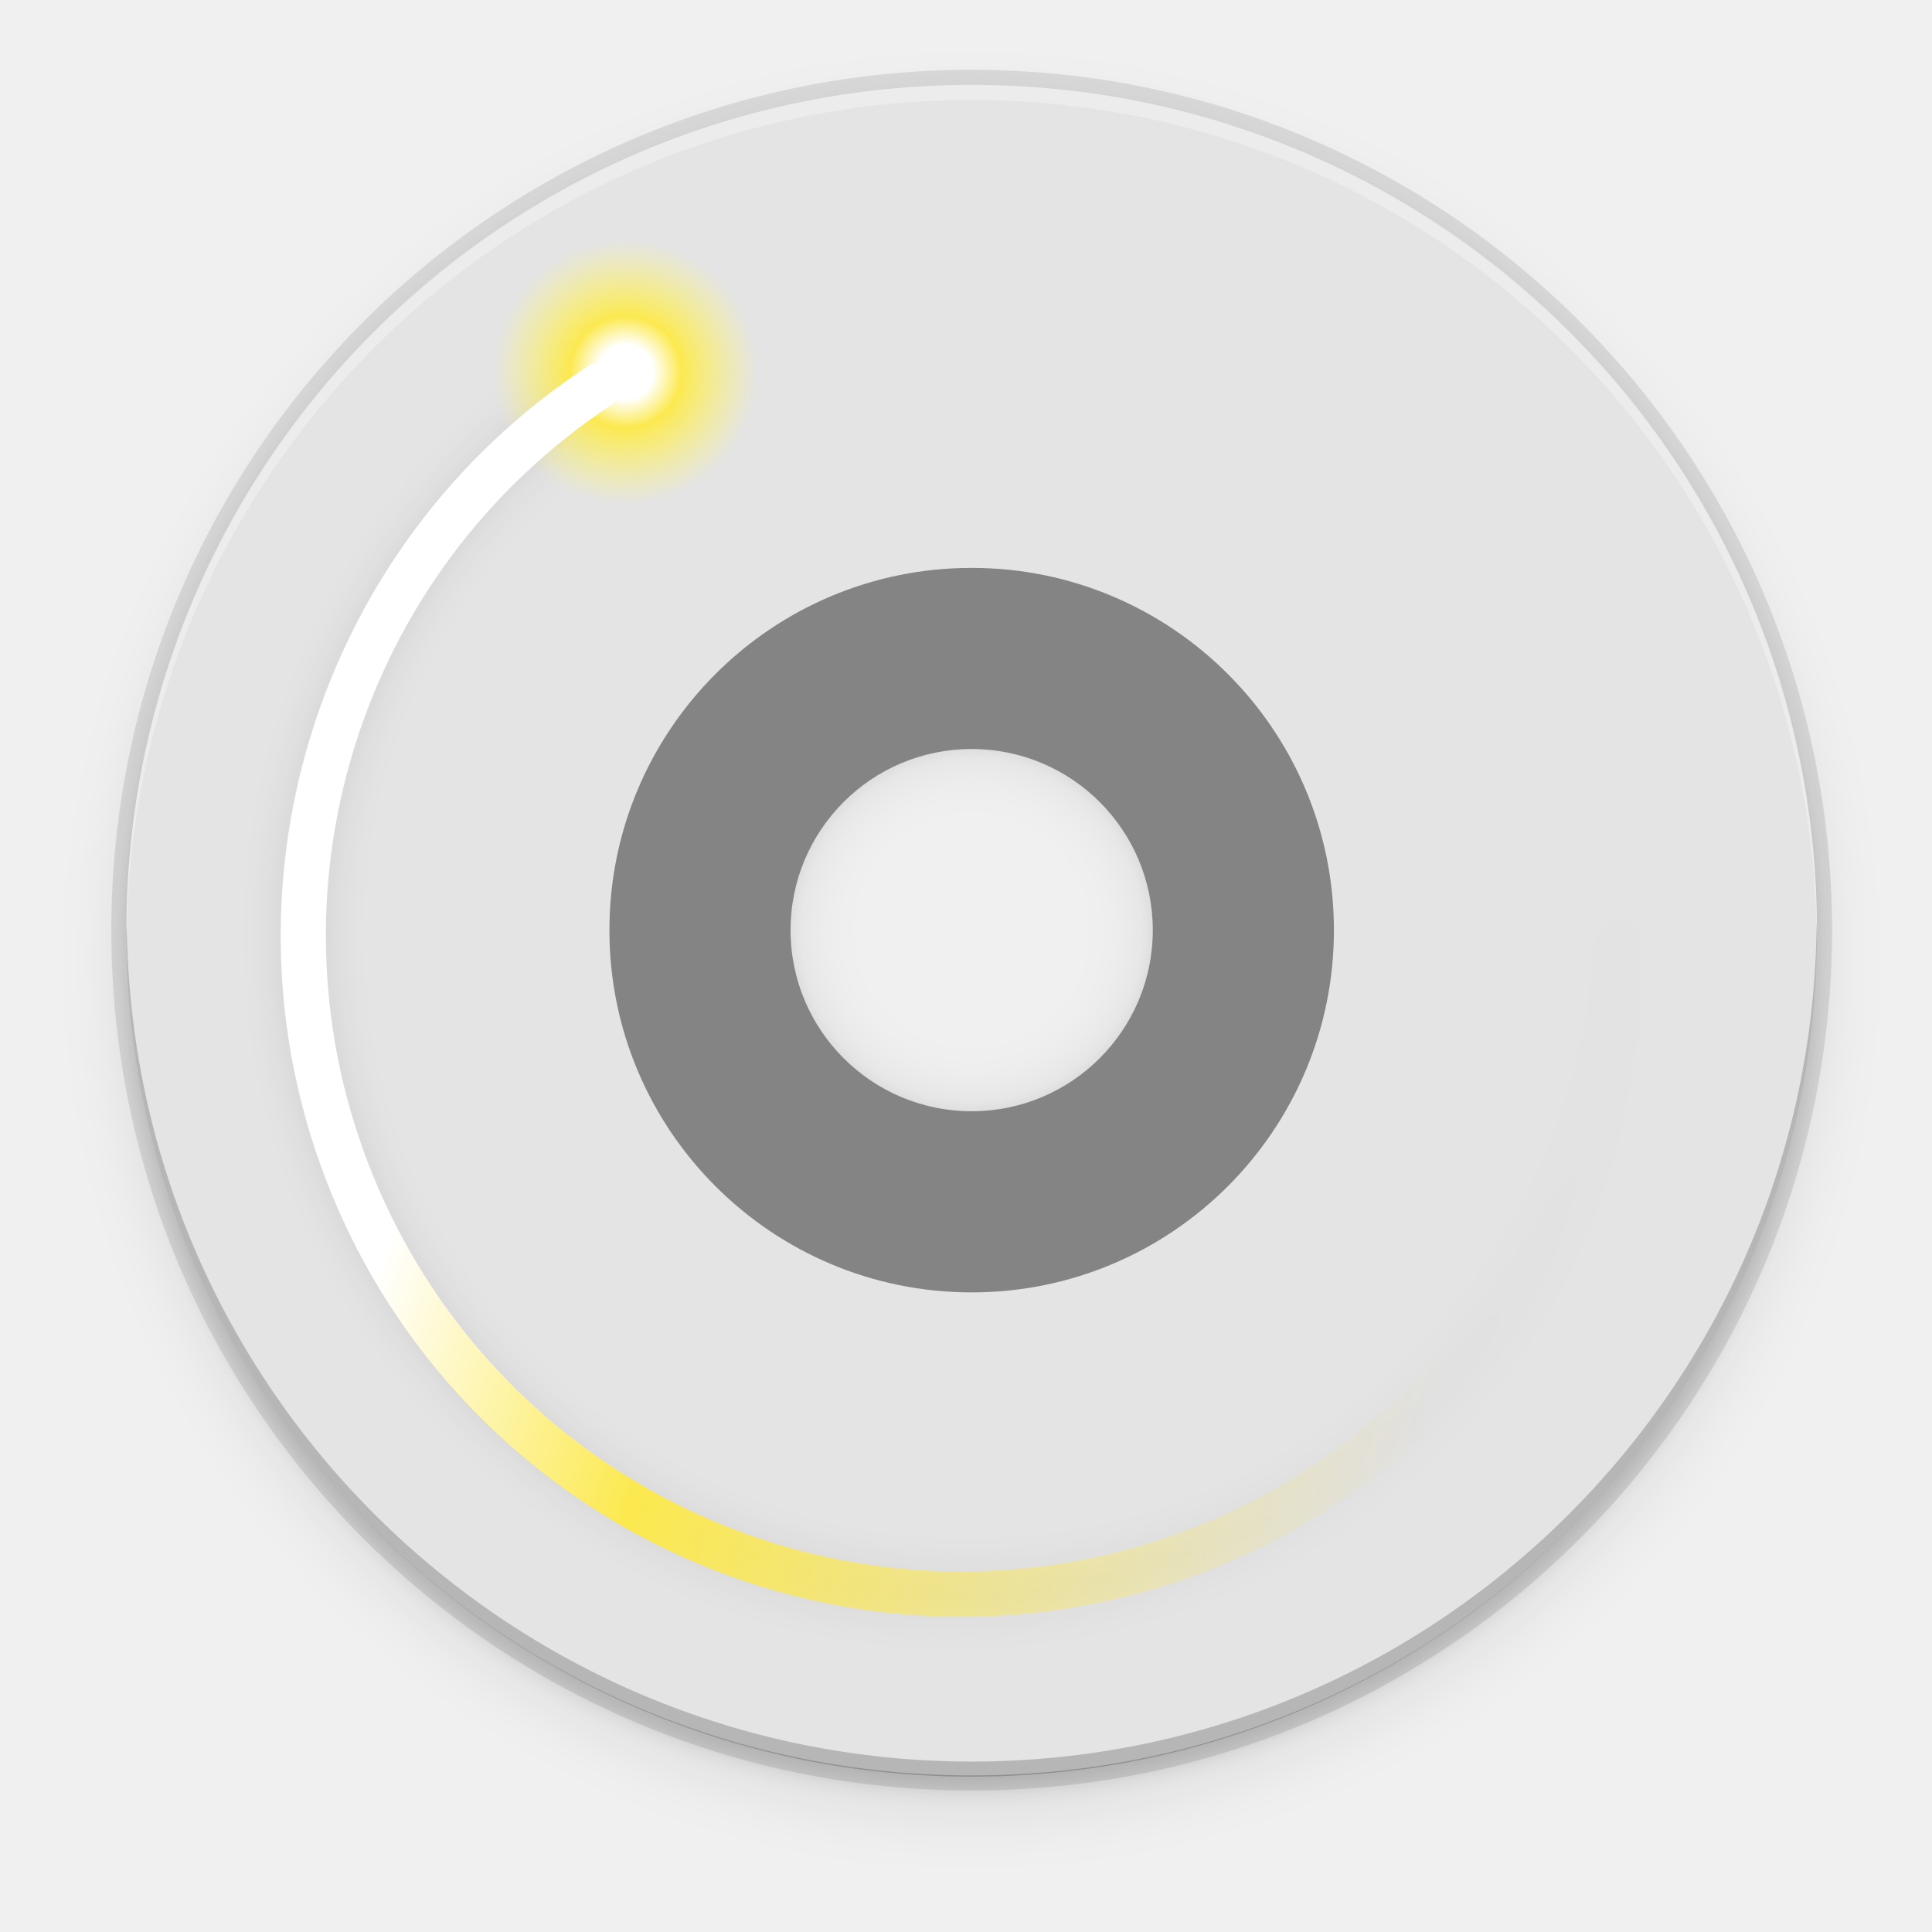
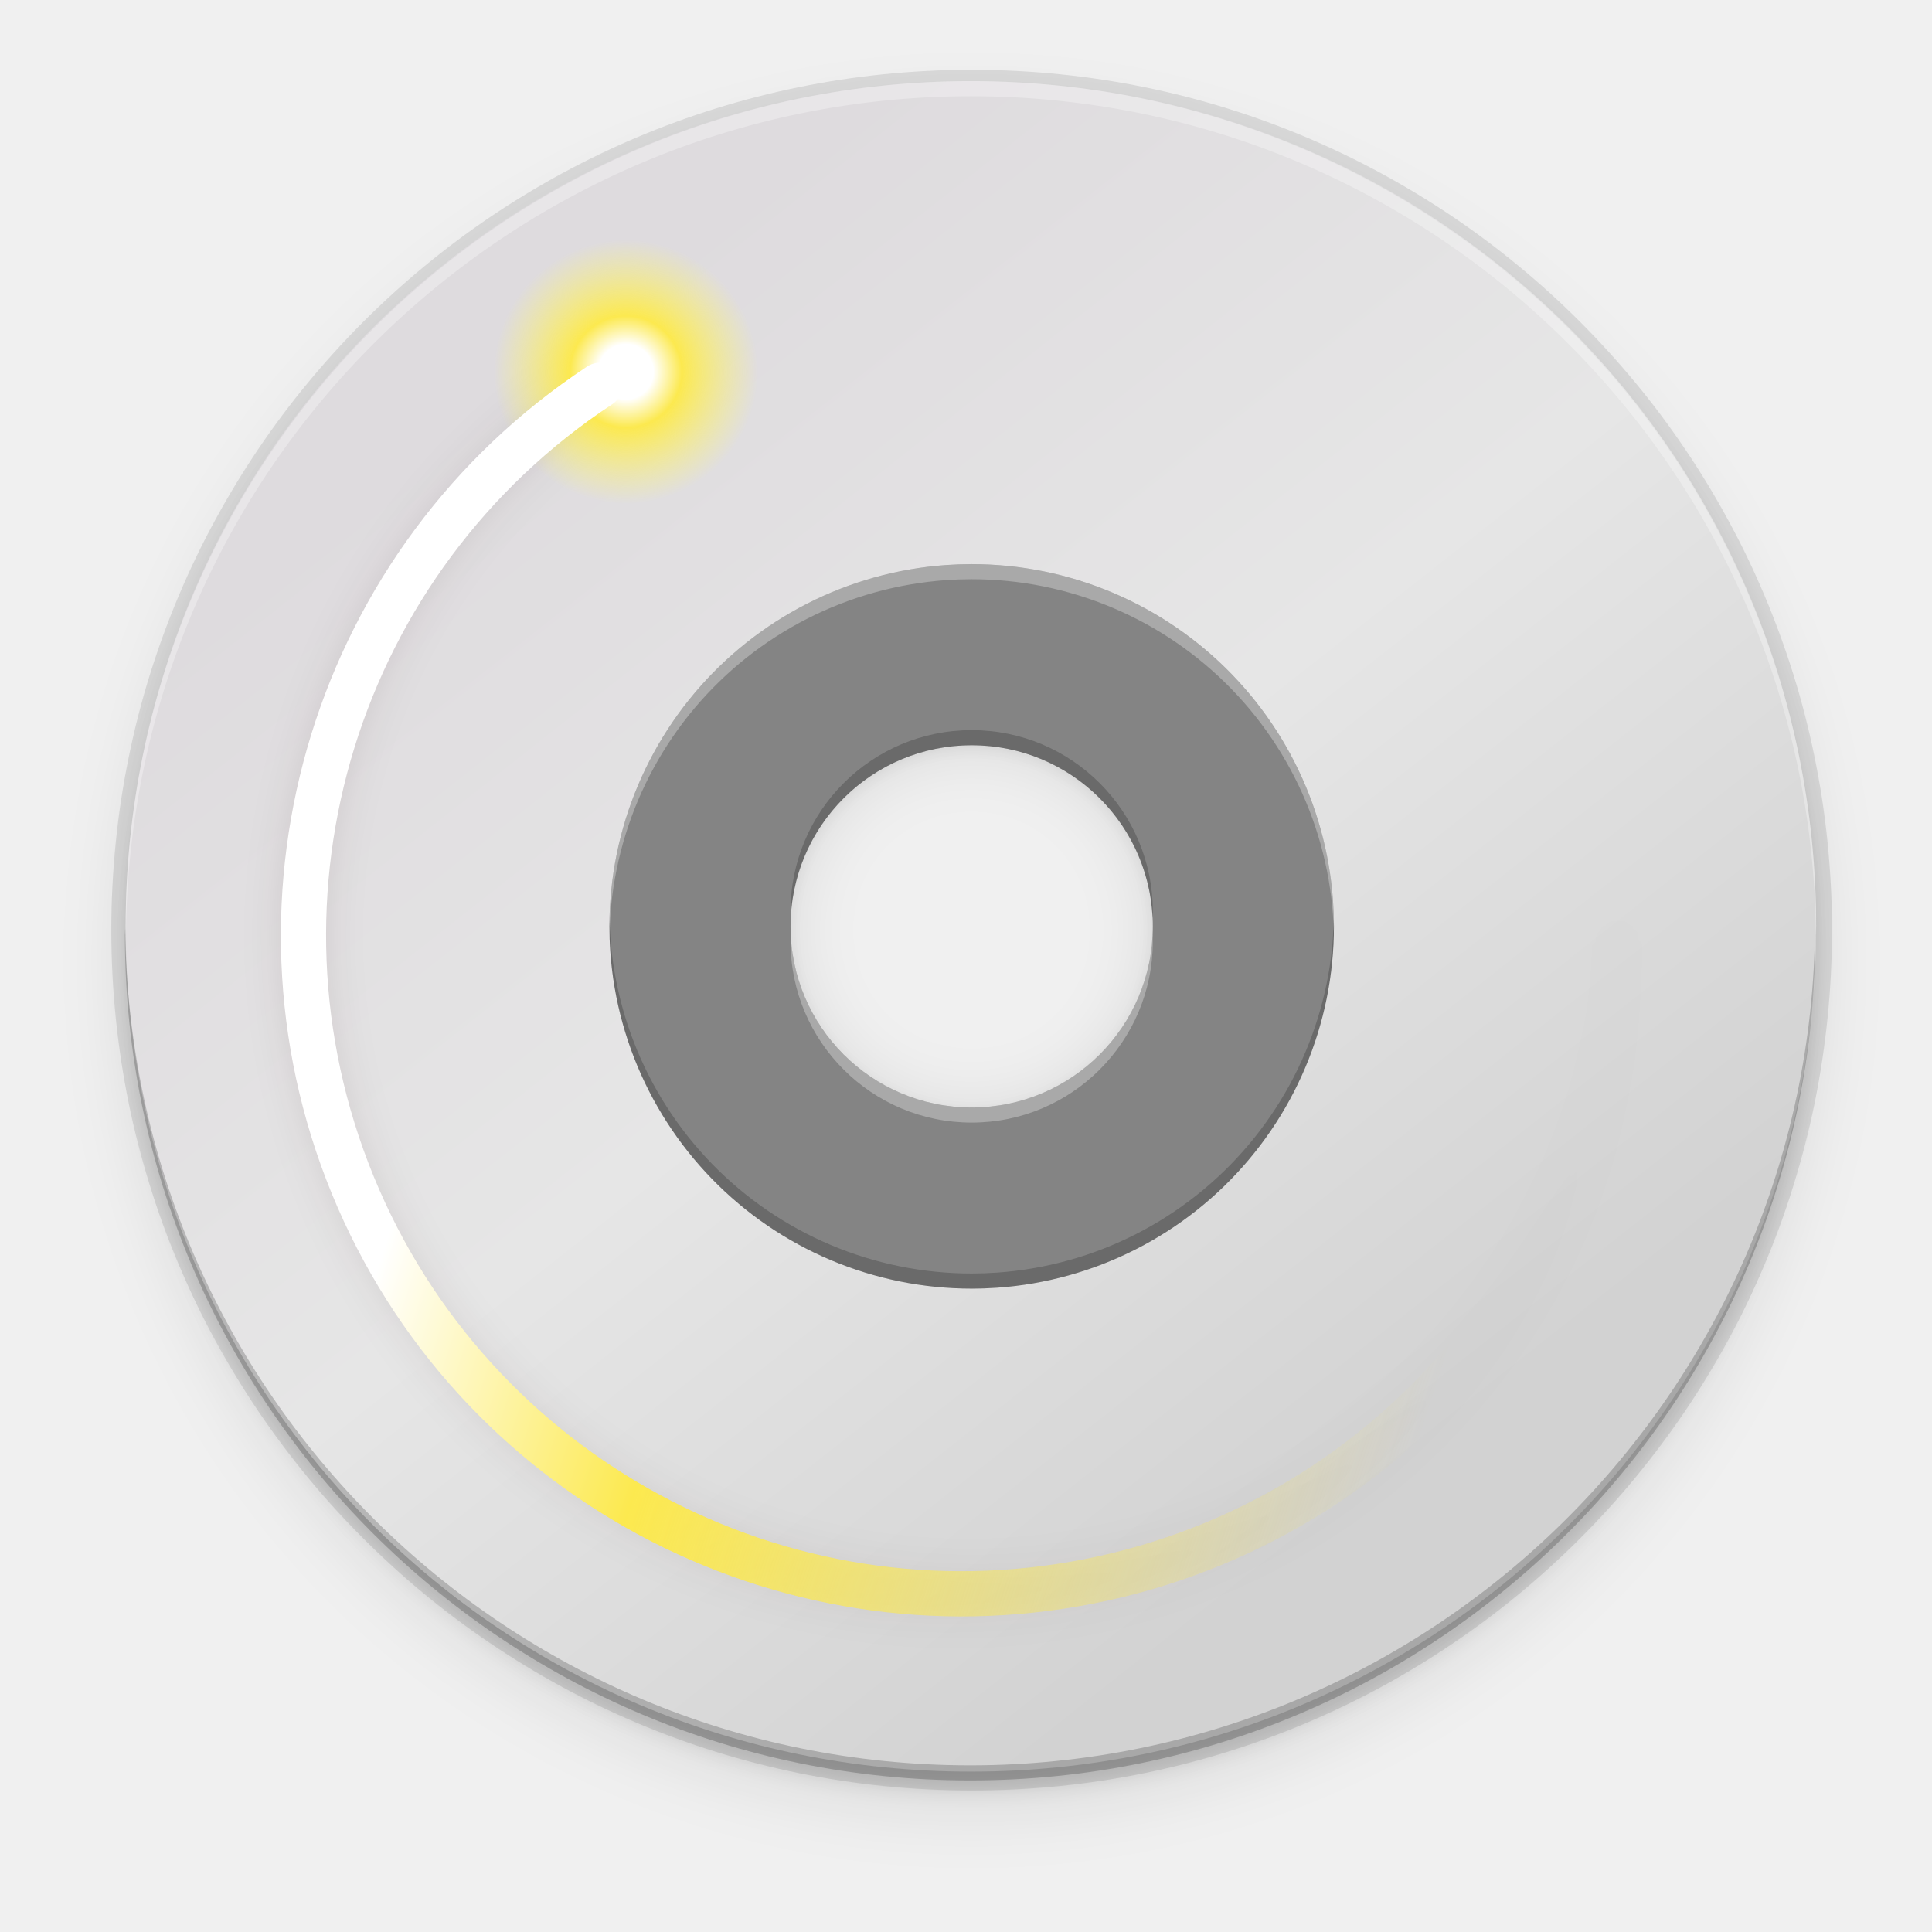
- <svg xmlns="http://www.w3.org/2000/svg" xmlns:xlink="http://www.w3.org/1999/xlink" style="enable-background:new" width="256" height="256" version="1.0" viewBox="0 0 256 256">
-   <defs>
-     <linearGradient id="linearGradient965">
-       <stop style="stop-color:#250808" id="stop961" offset="0" />
-       <stop style="stop-color:#250808;stop-opacity:0" id="stop963" offset="1" />
-     </linearGradient>
+ <svg xmlns="http://www.w3.org/2000/svg" xmlns:xlink="http://www.w3.org/1999/xlink" style="enable-background:new" width="256" height="256" version="1.0" viewBox="0 0 256 256" id="svg173">
+   <defs id="defs77">
    <linearGradient id="linearGradient950">
      <stop style="stop-color:#9a9996" id="stop946" offset="0" />
      <stop style="stop-color:#77767b" id="stop948" offset="1" />
    </linearGradient>
    <linearGradient id="linearGradient1001" x1="1660.857" x2="1662.99" y1="806.297" y2="812.882" gradientTransform="matrix(1.829394,-0.8159944,0.8159944,1.829394,-3645.962,100.0295)" gradientUnits="userSpaceOnUse" xlink:href="#linearGradient950" />
    <clipPath id="clipPath5154" clipPathUnits="userSpaceOnUse">
-       <circle style="fill:url(#radialGradient5158)" cx="128" cy="924.362" r="109.647" />
+       <circle style="fill:url(#radialGradient5158)" cx="128" cy="924.362" r="109.647" id="circle7" />
    </clipPath>
    <clipPath id="clipPath977" clipPathUnits="userSpaceOnUse">
-       <circle style="fill:url(#radialGradient5158)" cx="128" cy="924.362" r="109.647" />
+       <circle style="fill:url(#radialGradient5158)" cx="128" cy="924.362" r="109.647" id="circle10" />
    </clipPath>
    <clipPath id="clipPath4688" clipPathUnits="userSpaceOnUse">
-       <path style="fill:url(#radialGradient4692);stroke:#a7003f;stroke-linecap:round;stroke-linejoin:round" d="m 106.424,889.602 c -2.245,-0.052 -4.093,1.753 -4.094,3.998 v 32.645 32.645 c -4e-5,3.079 3.333,5.004 6,3.465 l 28.27,-16.322 28.271,-16.322 c 2.666,-1.54 2.666,-5.388 0,-6.928 l -28.271,-16.322 -28.27,-16.322 c -0.581,-0.335 -1.236,-0.519 -1.906,-0.535 z" />
+       <path style="fill:url(#radialGradient4692);stroke:#a7003f;stroke-linecap:round;stroke-linejoin:round" d="m 106.424,889.602 c -2.245,-0.052 -4.093,1.753 -4.094,3.998 v 32.645 32.645 c -4e-5,3.079 3.333,5.004 6,3.465 l 28.27,-16.322 28.271,-16.322 c 2.666,-1.54 2.666,-5.388 0,-6.928 l -28.271,-16.322 -28.27,-16.322 c -0.581,-0.335 -1.236,-0.519 -1.906,-0.535 z" id="path13" />
    </clipPath>
    <clipPath id="clipPath4564" clipPathUnits="userSpaceOnUse">
-       <circle style="fill:url(#radialGradient4568)" cx="128" cy="924.362" r="109.647" />
+       <circle style="fill:url(#radialGradient4568)" cx="128" cy="924.362" r="109.647" id="circle16" />
    </clipPath>
    <clipPath id="clipPath6215" clipPathUnits="userSpaceOnUse">
-       <path style="fill:url(#radialGradient6219)" d="m 105.173,806.186 c -3.069,0.564 -6.114,1.247 -9.129,2.049 -3.838,1.065 -7.621,2.321 -11.334,3.764 -3.712,1.443 -7.35,3.071 -10.899,4.877 -3.549,1.807 -7.006,3.789 -10.357,5.941 -3.352,2.153 -6.594,4.471 -9.714,6.948 -3.12,2.475 -6.114,5.105 -8.972,7.88 -0.367,0.389 -0.732,0.781 -1.094,1.175 2.602,17.86 16.832,40.038 30.863,55.742 -4.767,8.844 -7.266,18.733 -7.272,28.781 0.021,2.874 0.246,5.744 0.673,8.586 -20.257,-9.185 -43.077,-26.535 -52.798,-47.364 -0.441,1.152 -0.863,2.31 -1.268,3.475 -1.177,3.805 -2.163,7.666 -2.954,11.57 -0.792,3.903 -1.387,7.843 -1.785,11.806 -0.397,3.963 -0.596,7.944 -0.596,11.927 -4.394e-4,2.819 0.099,5.638 0.298,8.45 0.282,3.973 0.763,7.93 1.441,11.855 0.626,3.518 1.409,7.007 2.347,10.455 16.778,6.684 43.115,5.45 63.748,1.143 6.819,11.028 16.987,19.584 29.018,24.417 -18.072,12.936 -44.49,24.021 -67.373,22.032 1.384,1.665 2.813,3.292 4.286,4.879 2.775,2.857 5.691,5.574 8.737,8.139 3.046,2.566 6.219,4.978 9.506,7.227 3.287,2.249 6.685,4.332 10.18,6.241 3.495,1.91 7.084,3.643 10.753,5.194 3.669,1.551 7.413,2.917 11.219,4.094 1.439,0.396 2.884,0.765 4.337,1.107 14.139,-11.184 26.206,-34.583 32.78,-54.564 12.958,-0.383 25.454,-4.901 35.66,-12.895 2.159,22.126 -1.467,50.558 -14.647,69.383 3.069,-0.564 6.114,-1.247 9.129,-2.049 3.838,-1.065 7.621,-2.321 11.334,-3.764 3.712,-1.443 7.35,-3.071 10.899,-4.877 3.549,-1.807 7.006,-3.789 10.357,-5.941 3.352,-2.152 6.594,-4.471 9.714,-6.948 3.12,-2.475 6.114,-5.105 8.972,-7.88 0.367,-0.389 0.732,-0.781 1.094,-1.175 -2.602,-17.86 -16.832,-40.038 -30.863,-55.742 4.767,-8.844 7.266,-18.733 7.272,-28.781 -0.021,-2.874 -0.246,-5.743 -0.673,-8.586 20.257,9.185 43.077,26.535 52.798,47.364 0.441,-1.152 0.863,-2.31 1.268,-3.475 1.177,-3.805 2.163,-7.666 2.954,-11.57 0.792,-3.903 1.387,-7.843 1.785,-11.806 0.397,-3.963 0.596,-7.944 0.596,-11.927 4.4e-4,-2.819 -0.099,-5.638 -0.298,-8.45 -0.282,-3.973 -0.763,-7.93 -1.441,-11.855 -0.628,-3.534 -1.414,-7.038 -2.358,-10.502 -20.562,-7.328 -45.898,-4.795 -63.749,-1.114 -6.818,-11.019 -16.982,-19.569 -29.006,-24.399 18.072,-12.936 44.49,-24.021 67.373,-22.032 -1.384,-1.665 -2.813,-3.292 -4.286,-4.879 -2.775,-2.857 -5.691,-5.574 -8.737,-8.139 -3.046,-2.566 -6.219,-4.978 -9.506,-7.227 -3.287,-2.249 -6.685,-4.332 -10.18,-6.241 -3.495,-1.91 -7.084,-3.643 -10.753,-5.194 -3.669,-1.551 -7.413,-2.917 -11.219,-4.094 -1.427,-0.393 -2.86,-0.759 -4.301,-1.098 -14.147,11.184 -26.229,34.575 -32.811,54.556 -12.96,0.381 -25.458,4.9 -35.665,12.895 -2.159,-22.126 1.467,-50.558 14.647,-69.383 z" />
+       <path style="fill:url(#radialGradient6219)" d="m 105.173,806.186 c -3.069,0.564 -6.114,1.247 -9.129,2.049 -3.838,1.065 -7.621,2.321 -11.334,3.764 -3.712,1.443 -7.35,3.071 -10.899,4.877 -3.549,1.807 -7.006,3.789 -10.357,5.941 -3.352,2.153 -6.594,4.471 -9.714,6.948 -3.12,2.475 -6.114,5.105 -8.972,7.88 -0.367,0.389 -0.732,0.781 -1.094,1.175 2.602,17.86 16.832,40.038 30.863,55.742 -4.767,8.844 -7.266,18.733 -7.272,28.781 0.021,2.874 0.246,5.744 0.673,8.586 -20.257,-9.185 -43.077,-26.535 -52.798,-47.364 -0.441,1.152 -0.863,2.31 -1.268,3.475 -1.177,3.805 -2.163,7.666 -2.954,11.57 -0.792,3.903 -1.387,7.843 -1.785,11.806 -0.397,3.963 -0.596,7.944 -0.596,11.927 -4.394e-4,2.819 0.099,5.638 0.298,8.45 0.282,3.973 0.763,7.93 1.441,11.855 0.626,3.518 1.409,7.007 2.347,10.455 16.778,6.684 43.115,5.45 63.748,1.143 6.819,11.028 16.987,19.584 29.018,24.417 -18.072,12.936 -44.49,24.021 -67.373,22.032 1.384,1.665 2.813,3.292 4.286,4.879 2.775,2.857 5.691,5.574 8.737,8.139 3.046,2.566 6.219,4.978 9.506,7.227 3.287,2.249 6.685,4.332 10.18,6.241 3.495,1.91 7.084,3.643 10.753,5.194 3.669,1.551 7.413,2.917 11.219,4.094 1.439,0.396 2.884,0.765 4.337,1.107 14.139,-11.184 26.206,-34.583 32.78,-54.564 12.958,-0.383 25.454,-4.901 35.66,-12.895 2.159,22.126 -1.467,50.558 -14.647,69.383 3.069,-0.564 6.114,-1.247 9.129,-2.049 3.838,-1.065 7.621,-2.321 11.334,-3.764 3.712,-1.443 7.35,-3.071 10.899,-4.877 3.549,-1.807 7.006,-3.789 10.357,-5.941 3.352,-2.152 6.594,-4.471 9.714,-6.948 3.12,-2.475 6.114,-5.105 8.972,-7.88 0.367,-0.389 0.732,-0.781 1.094,-1.175 -2.602,-17.86 -16.832,-40.038 -30.863,-55.742 4.767,-8.844 7.266,-18.733 7.272,-28.781 -0.021,-2.874 -0.246,-5.743 -0.673,-8.586 20.257,9.185 43.077,26.535 52.798,47.364 0.441,-1.152 0.863,-2.31 1.268,-3.475 1.177,-3.805 2.163,-7.666 2.954,-11.57 0.792,-3.903 1.387,-7.843 1.785,-11.806 0.397,-3.963 0.596,-7.944 0.596,-11.927 4.4e-4,-2.819 -0.099,-5.638 -0.298,-8.45 -0.282,-3.973 -0.763,-7.93 -1.441,-11.855 -0.628,-3.534 -1.414,-7.038 -2.358,-10.502 -20.562,-7.328 -45.898,-4.795 -63.749,-1.114 -6.818,-11.019 -16.982,-19.569 -29.006,-24.399 18.072,-12.936 44.49,-24.021 67.373,-22.032 -1.384,-1.665 -2.813,-3.292 -4.286,-4.879 -2.775,-2.857 -5.691,-5.574 -8.737,-8.139 -3.046,-2.566 -6.219,-4.978 -9.506,-7.227 -3.287,-2.249 -6.685,-4.332 -10.18,-6.241 -3.495,-1.91 -7.084,-3.643 -10.753,-5.194 -3.669,-1.551 -7.413,-2.917 -11.219,-4.094 -1.427,-0.393 -2.86,-0.759 -4.301,-1.098 -14.147,11.184 -26.229,34.575 -32.811,54.556 -12.96,0.381 -25.458,4.9 -35.665,12.895 -2.159,-22.126 1.467,-50.558 14.647,-69.383 z" id="path19" />
    </clipPath>
    <linearGradient id="linearGradient954">
      <stop id="stop950" offset="0" style="stop-color:#faf8f6" />
      <stop id="stop952" offset="1" style="stop-color:#f1f0e9" />
    </linearGradient>
    <radialGradient id="radialGradient1062" cx="131.915" cy="55.927" r="160" fx="131.915" fy="55.927" gradientTransform="matrix(1.012514,2.100267,-1.609284,0.1157422,-4.606311,-300.0002)" gradientUnits="userSpaceOnUse" xlink:href="#linearGradient1722" />
    <linearGradient id="linearGradient1722">
      <stop style="stop-color:#e01b24" id="stop1718" offset="0" />
      <stop style="stop-color:#f8e45c" id="stop1720" offset="1" />
    </linearGradient>
    <radialGradient id="radialGradient1064" cx="525.588" cy="638.592" r="192" fx="525.588" fy="638.592" gradientTransform="matrix(-0.5667222,1.006554,-1.10247,-0.6908759,1449.89,-224.4499)" gradientUnits="userSpaceOnUse" xlink:href="#linearGradient1594" />
    <linearGradient id="linearGradient1594">
      <stop id="stop1590" offset="0" style="stop-color:#2ec27e" />
      <stop id="stop1592" offset="1" style="stop-color:#57e389;stop-opacity:0" />
    </linearGradient>
    <linearGradient id="linearGradient1474" x1="264.675" x2="264.048" y1="81.459" y2="-171.243" gradientUnits="userSpaceOnUse" xlink:href="#linearGradient2782-839-396" />
    <linearGradient id="linearGradient2782-839-396">
      <stop id="stop7582" offset="0" style="stop-color:#8dc5ff" />
      <stop id="stop7584" offset="1" style="stop-color:#f2c600" />
    </linearGradient>
    <linearGradient id="linearGradient81638-4" x1="-11.986" x2="-11.986" y1="11.5" y2="28.977" gradientTransform="matrix(4.021552,0,0,4.40166,-113.4985,1.802608)" gradientUnits="userSpaceOnUse" xlink:href="#linearGradient6969-5" />
    <linearGradient id="linearGradient6969-5">
      <stop style="stop-color:#204a87" id="stop6971-9" offset="0" />
      <stop style="stop-color:#729fcf" id="stop6973-3" offset="1" />
    </linearGradient>
    <linearGradient id="linearGradient3206" x1="38.884" x2="41.335" y1="12.519" y2="31.996" gradientTransform="matrix(4.838505,0,0,4.838505,12.13571,-100.1717)" gradientUnits="userSpaceOnUse" xlink:href="#linearGradient3297-2" />
    <linearGradient id="linearGradient3297-2">
      <stop style="stop-color:#fce94f;stop-opacity:0.905" id="stop3310" offset="0" />
      <stop style="stop-color:#ffaf45" id="stop3301-9" offset="1" />
    </linearGradient>
    <linearGradient id="linearGradient3323" x1="8.001" x2="11.766" y1="19.355" y2="40.504" gradientTransform="matrix(4.788447,0,0,4.761156,-2.943898,-108.0644)" gradientUnits="userSpaceOnUse" xlink:href="#linearGradient3297-2" />
    <linearGradient id="linearGradient3199" x1="7.735" x2="15.29" y1="31.256" y2="45.574" gradientTransform="matrix(4.850616,0,0,4.839725,-3.902029,-108.5292)" gradientUnits="userSpaceOnUse" xlink:href="#linearGradient3193-1" />
    <linearGradient id="linearGradient3193-1">
      <stop style="stop-color:#ff4d19" id="stop3195-2" offset="0" />
      <stop style="stop-color:#ff4d19;stop-opacity:0.175" id="stop3197-2" offset="1" />
    </linearGradient>
    <linearGradient id="linearGradient3341" x1="23.413" x2="23.359" y1="17.026" y2="23.209" gradientTransform="matrix(4.718001,0,0,4.718001,10.36276,-114.6218)" gradientUnits="userSpaceOnUse" xlink:href="#linearGradient3343" />
    <linearGradient id="linearGradient3343">
      <stop id="stop3345" offset="0" style="stop-color:#fce94f;stop-opacity:0.833" />
      <stop id="stop3347" offset="1" style="stop-color:#fec446" />
    </linearGradient>
    <linearGradient id="linearGradient3203" x1="24.533" x2="22.547" y1="9.339" y2="32.045" gradientTransform="matrix(1.922125,0,0,2.439654,78.79814,-70.77315)" gradientUnits="userSpaceOnUse" xlink:href="#linearGradient3193-1" />
    <linearGradient id="linearGradient3203-5" x1="24.533" x2="22.547" y1="9.339" y2="32.045" gradientTransform="matrix(1.922125,0,0,2.439654,78.79818,-70.77319)" gradientUnits="userSpaceOnUse" xlink:href="#linearGradient3193-1" />
    <linearGradient id="linearGradient3341-6" x1="23.413" x2="23.359" y1="17.026" y2="23.209" gradientTransform="matrix(4.718001,0,0,4.718001,10.3628,-114.6218)" gradientUnits="userSpaceOnUse" xlink:href="#linearGradient3343" />
    <linearGradient id="linearGradient3199-1" x1="7.735" x2="15.29" y1="31.256" y2="45.574" gradientTransform="matrix(4.850616,0,0,4.839725,-3.901986,-108.5292)" gradientUnits="userSpaceOnUse" xlink:href="#linearGradient3193-1" />
    <linearGradient id="linearGradient3323-2" x1="8.001" x2="11.766" y1="19.355" y2="40.504" gradientTransform="matrix(4.788447,0,0,4.761156,-2.943856,-108.0645)" gradientUnits="userSpaceOnUse" xlink:href="#linearGradient3297-2" />
    <filter style="color-interpolation-filters:sRGB" id="filter11191" width="1.024" height="1.024" x="-.01" y="-.01">
      <feGaussianBlur id="feGaussianBlur11193" stdDeviation="1.12" />
    </filter>
    <filter style="color-interpolation-filters:sRGB" id="filter11210-9" width="1.096" height="1.096" x="-.05" y="-.05">
      <feGaussianBlur id="feGaussianBlur11212-3" stdDeviation="4.48" />
    </filter>
    <linearGradient id="linearGradient4368" x1="27.754" x2="18.557" y1="21.958" y2="24.939" gradientTransform="matrix(13.19243,0,0,13.19665,-441.6851,-312.6735)" gradientUnits="userSpaceOnUse" xlink:href="#linearGradient4445" />
    <linearGradient id="linearGradient4445">
      <stop id="stop4447" offset="0" style="stop-color:#ffffff" />
      <stop style="stop-color:#fce94f" id="stop4449" offset=".3" />
      <stop id="stop4451" offset="1" style="stop-color:#fce94f;stop-opacity:0" />
    </linearGradient>
    <linearGradient id="linearGradient5571-41">
      <stop style="stop-color:#ffffff" id="stop5573-9" offset="0" />
      <stop id="stop5581-8" offset=".208" style="stop-color:#ffffff" />
      <stop id="stop5579-04" offset=".423" style="stop-color:#fce94f" />
      <stop style="stop-color:#fff86f;stop-opacity:0" id="stop5575-90" offset="1" />
    </linearGradient>
-     <linearGradient id="linearGradient941" x1="27.754" x2="18.557" y1="21.958" y2="24.939" gradientTransform="matrix(-13.19243,0,0,13.19665,441.6851,-312.6735)" gradientUnits="userSpaceOnUse" xlink:href="#linearGradient4445" />
-     <filter style="color-interpolation-filters:sRGB" id="filter957" width="1.069" height="1.075" x="-.04" y="-.04">
+     <filter style="color-interpolation-filters:sRGB" id="filter1031" width="1.014" height="1.082" x="-.01" y="-.04">
+       <feGaussianBlur id="feGaussianBlur1033" stdDeviation=".372" />
+     </filter>
+     <filter style="color-interpolation-filters:sRGB" id="filter1061" width="1.057" height="1.327" x="-.03" y="-.16">
+       <feGaussianBlur id="feGaussianBlur1063" stdDeviation="1.49" />
+     </filter>
+     <linearGradient id="linearGradient2658" x1="12.274" x2="35.391" y1="32.416" y2="14.203" gradientTransform="matrix(0,2.285734,-2.285734,0,114.1759,10.34628)" gradientUnits="userSpaceOnUse">
+       <stop style="stop-color:#dedbde" offset="0" id="stop20" />
+       <stop style="stop-color:#e6e6e6" offset=".5" id="stop22" />
+       <stop style="stop-color:#d2d2d2" offset="1" id="stop24" />
+     </linearGradient>
+     <filter style="color-interpolation-filters:sRGB" id="filter1061-3" width="1.057" height="1.327" x="-0.03" y="-0.16">
+       <feGaussianBlur id="feGaussianBlur1063-6" stdDeviation="1.49" />
+     </filter>
+     <filter style="color-interpolation-filters:sRGB" id="filter1031-7" width="1.014" height="1.082" x="-0.01" y="-0.04">
+       <feGaussianBlur id="feGaussianBlur1033-5" stdDeviation=".372" />
+     </filter>
+     <linearGradient id="linearGradient967" x1="32.036" x2="209.999" y1="22.97" y2="22.97" gradientUnits="userSpaceOnUse" xlink:href="#linearGradient965" />
+     <linearGradient id="linearGradient965">
+       <stop style="stop-color:#250808" id="stop961" offset="0" />
+       <stop style="stop-color:#250808;stop-opacity:0" id="stop963" offset="1" />
+     </linearGradient>
+     <filter style="color-interpolation-filters:sRGB" id="filter957" width="1.069" height="1.075" x="-0.04" y="-0.04">
      <feGaussianBlur id="feGaussianBlur959" stdDeviation="2.398" />
    </filter>
-     <linearGradient id="linearGradient967" x1="32.036" x2="209.999" y1="22.97" y2="22.97" gradientUnits="userSpaceOnUse" xlink:href="#linearGradient965" />
    <radialGradient id="radialGradient909" cx="-105.047" cy="-43.476" r="13.837" fx="-105.047" fy="-43.476" gradientTransform="matrix(1.166667,0,0,1.166667,202.5191,-1.827023)" gradientUnits="userSpaceOnUse" xlink:href="#linearGradient5571-41" />
+     <linearGradient id="linearGradient941" x1="27.754" x2="18.557" y1="21.958" y2="24.939" gradientTransform="matrix(-13.19243,0,0,13.19665,441.6851,-312.6735)" gradientUnits="userSpaceOnUse" xlink:href="#linearGradient4445" />
  </defs>
-   <g transform="translate(0.06275272,-0.08110046)">
-     <g style="enable-background:new" transform="matrix(1.084084,0,0,1.084084,-1.83901,110.3446)">
-       <path style="opacity:0.1;filter:url(#filter11210-9)" d="m 122.752,14.049 a 112,112 0 0 0 -112,112 112,112 0 0 0 112,112 112,112 0 0 0 112,-112 112,112 0 0 0 -112,-112 z m 0,83.5 a 24.5,24.5 0 0 1 24.5,24.5 24.5,24.5 0 0 1 -24.5,24.5 24.5,24.5 0 0 1 -24.5,-24.5 A 24.5,24.5 0 0 1 122.752,97.549 Z" transform="matrix(0.922438,0,0,0.922438,7.173115,-100.6049)" />
-       <path style="opacity:0.1;filter:url(#filter11191)" d="m 122.752,12.049 a 112,112 0 0 0 -112,112 112,112 0 0 0 112,112 112,112 0 0 0 112,-112 112,112 0 0 0 -112,-112 z m 0,85.5 a 24.5,24.5 0 0 1 24.5,24.5 24.5,24.5 0 0 1 -24.5,24.5 24.5,24.5 0 0 1 -24.5,-24.5 A 24.5,24.5 0 0 1 122.752,97.549 Z" transform="matrix(0.922438,0,0,0.922438,7.173115,-100.6049)" />
-       <path style="opacity:0.1" d="M 120.404,-93.18 A 105.158,105.158 0 0 0 15.246,11.977 105.158,105.158 0 0 0 120.404,117.135 105.158,105.158 0 0 0 225.562,11.977 105.158,105.158 0 0 0 120.404,-93.18 Z m 0,82.558 a 22.6,22.6 0 0 1 14.559,5.315 22.6,22.6 0 0 1 1.654,1.54 22.6,22.6 0 0 1 1.49,1.695 22.6,22.6 0 0 1 0,0.002 22.6,22.6 0 0 1 2.438,3.796 22.6,22.6 0 0 1 1.636,4.205 22.6,22.6 0 0 1 0.767,4.448 22.6,22.6 0 0 1 0.056,1.598 22.6,22.6 0 0 1 -6.853,16.211 22.6,22.6 0 0 1 -0.002,0.002 22.6,22.6 0 0 1 -15.745,6.387 22.6,22.6 0 0 1 -16.211,-6.855 22.6,22.6 0 0 1 -1.492,-1.697 22.6,22.6 0 0 1 -4.074,-8.001 22.6,22.6 0 0 1 0,-0.002 22.6,22.6 0 0 1 -0.823,-6.044 22.6,22.6 0 0 1 0.114,-2.256 22.6,22.6 0 0 1 12.235,-17.885 22.6,22.6 0 0 1 3.672,-1.458 22.6,22.6 0 0 1 0.939,-0.268 22.6,22.6 0 0 1 4.043,-0.677 22.6,22.6 0 0 1 1.598,-0.056 z" />
-       <g style="enable-background:new" transform="matrix(1.724073,0,0,1.724073,262.538,-236.6984)">
-         <path d="m -82.441,112.135 a 32.102,32.102 0 0 0 -32.102,32.102 32.102,32.102 0 0 0 32.102,32.102 32.102,32.102 0 0 0 32.102,-32.102 32.102,32.102 0 0 0 -32.102,-32.102 z m 0,19.261 c 7.092,0 12.841,5.749 12.841,12.841 0,7.092 -5.749,12.841 -12.841,12.841 -7.092,0 -12.841,-5.749 -12.841,-12.841 0,-7.092 5.749,-12.841 12.841,-12.841 z" style="fill:#848484" />
-         <path d="m -82.441,84.314 c -33.198,0 -59.924,26.726 -59.924,59.924 0,33.198 26.726,59.924 59.924,59.924 33.198,0 59.924,-26.726 59.924,-59.924 0,-33.198 -26.726,-59.924 -59.924,-59.924 z m 0,34.242 a 25.682,25.682 0 0 1 25.682,25.682 25.682,25.682 0 0 1 -25.682,25.682 25.682,25.682 0 0 1 -25.682,-25.682 25.682,25.682 0 0 1 25.682,-25.682 z" style="fill:#e4e4e4" />
-       </g>
-       <path style="opacity:0.3;fill:#ffffff" d="M 120.404,-91.336 A 103.313,103.313 0 0 0 17.091,11.977 103.313,103.313 0 0 0 17.129,13.057 103.313,103.313 0 0 1 120.404,-89.491 103.313,103.313 0 0 1 223.679,12.743 103.313,103.313 0 0 0 223.717,11.977 103.313,103.313 0 0 0 120.404,-91.336 Z" />
-       <g transform="translate(-1.844876,-3.689752)">
-         <path d="m 76.754,-53.645 a 2.768,2.768 0 0 1 1.484,5.1 C 47.238,-28.088 35.049,11.408 49.127,45.787 63.205,80.166 99.586,99.756 136.025,92.58 c 36.439,-7.176 62.686,-39.1 62.686,-76.252 a 2.768,2.768 0 1 1 5.533,0 c 0,39.761 -28.148,74.001 -67.148,81.682 C 98.095,105.69 59.071,84.677 44.004,47.883 28.937,11.089 42.01,-31.269 75.189,-53.164 a 2.768,2.768 0 0 1 1.564,-0.48 z" style="opacity:0.1;fill:url(#linearGradient967);filter:url(#filter957)" />
-         <circle style="fill:url(#radialGradient909)" cx="79.964" cy="-52.549" r="16.143" />
-         <path style="fill:url(#linearGradient941)" d="m 76.754,-53.645 a 2.768,2.768 0 0 1 1.484,5.1 C 47.238,-28.088 35.049,11.408 49.127,45.787 63.205,80.166 99.586,99.756 136.025,92.58 c 36.439,-7.176 62.686,-39.1 62.686,-76.252 a 2.768,2.768 0 1 1 5.533,0 c 0,39.761 -28.148,74.001 -67.148,81.682 C 98.095,105.69 59.071,84.677 44.004,47.883 28.937,11.089 42.01,-31.269 75.189,-53.164 a 2.768,2.768 0 0 1 1.564,-0.48 z" />
-       </g>
-       <path d="M 120.404,115.447 A 103.313,103.313 0 0 0 223.717,12.134 103.313,103.313 0 0 0 223.679,11.055 103.313,103.313 0 0 1 120.404,113.602 103.313,103.313 0 0 1 17.129,11.369 a 103.313,103.313 0 0 0 -0.038,0.766 A 103.313,103.313 0 0 0 120.404,115.447 Z" style="opacity:0.2" />
+   <g transform="translate(0.06275272,-0.08110046)" id="g171">
+     <g style="enable-background:new" transform="matrix(1.084084,0,0,1.084084,-1.83901,110.3446)" id="g169">
+       <path style="opacity:0.1;filter:url(#filter11210-9)" d="m 122.752,14.049 a 112,112 0 0 0 -112,112 112,112 0 0 0 112,112 112,112 0 0 0 112,-112 112,112 0 0 0 -112,-112 z m 0,83.5 a 24.5,24.5 0 0 1 24.5,24.5 24.5,24.5 0 0 1 -24.5,24.5 24.5,24.5 0 0 1 -24.5,-24.5 A 24.5,24.5 0 0 1 122.752,97.549 Z" transform="matrix(0.922438,0,0,0.922438,7.173115,-100.6049)" id="path79" />
+       <path style="opacity:0.1;filter:url(#filter11191)" d="m 122.752,12.049 a 112,112 0 0 0 -112,112 112,112 0 0 0 112,112 112,112 0 0 0 112,-112 112,112 0 0 0 -112,-112 z m 0,85.5 a 24.5,24.5 0 0 1 24.5,24.5 24.5,24.5 0 0 1 -24.5,24.5 24.5,24.5 0 0 1 -24.5,-24.5 A 24.5,24.5 0 0 1 122.752,97.549 Z" transform="matrix(0.922438,0,0,0.922438,7.173115,-100.6049)" id="path81" />
+       <path style="opacity:0.1" d="M 120.404,-93.18 A 105.158,105.158 0 0 0 15.246,11.977 105.158,105.158 0 0 0 120.404,117.135 105.158,105.158 0 0 0 225.562,11.977 105.158,105.158 0 0 0 120.404,-93.18 Z m 0,82.558 a 22.6,22.6 0 0 1 14.559,5.315 22.6,22.6 0 0 1 1.654,1.54 22.6,22.6 0 0 1 1.49,1.695 22.6,22.6 0 0 1 0,0.002 22.6,22.6 0 0 1 2.438,3.796 22.6,22.6 0 0 1 1.636,4.205 22.6,22.6 0 0 1 0.767,4.448 22.6,22.6 0 0 1 0.056,1.598 22.6,22.6 0 0 1 -6.853,16.211 22.6,22.6 0 0 1 -0.002,0.002 22.6,22.6 0 0 1 -15.745,6.387 22.6,22.6 0 0 1 -16.211,-6.855 22.6,22.6 0 0 1 -1.492,-1.697 22.6,22.6 0 0 1 -4.074,-8.001 22.6,22.6 0 0 1 0,-0.002 22.6,22.6 0 0 1 -0.823,-6.044 22.6,22.6 0 0 1 0.114,-2.256 22.6,22.6 0 0 1 12.235,-17.885 22.6,22.6 0 0 1 3.672,-1.458 22.6,22.6 0 0 1 0.939,-0.268 22.6,22.6 0 0 1 4.043,-0.677 22.6,22.6 0 0 1 1.598,-0.056 z" id="path83" />
+       <g style="enable-background:new" transform="matrix(1.724073,0,0,1.724073,262.538,-236.6984)" id="g89" />
    </g>
  </g>
+   <g transform="matrix(2.8,0,0,2.8,-43.20098,-59.82297)" id="g56">
+     <path d="m 101.375,65.204 c 0,-22.172 -17.828,-40 -40,-40 -22.172,0 -40,17.828 -40,40 -3e-6,22.172 17.828,40 40,40 22.172,-10e-6 40,-17.828 40,-40 z m -25.366,0 c 0,8.055 -6.418,14.634 -14.634,14.634 -8.377,0 -14.634,-6.742 -14.634,-14.634 0,-8.053 5.935,-14.634 14.634,-14.634 8.7,0 14.634,6.74 14.634,14.634 z" style="fill:url(#linearGradient2658)" id="path52" />
+     <path d="m 61.375,50.57 c -8.078,0 -14.634,6.556 -14.634,14.634 0,8.078 6.556,14.634 14.634,14.634 8.078,0 14.634,-6.556 14.634,-14.634 0,-8.078 -6.556,-14.634 -14.634,-14.634 z m 0,7.317 c 4.039,0 7.317,3.278 7.317,7.317 0,4.039 -3.278,7.317 -7.317,7.317 -4.039,0 -7.317,-3.278 -7.317,-7.317 0,-4.039 3.278,-7.317 7.317,-7.317 z" style="fill:none" id="path54" />
+   </g>
+   <path style="fill:#848484;stroke-width:1.869;enable-background:new" d="m 128.752,74.748 a 48,48 0 0 0 -3.395,0.121 48,48 0 0 0 -4.764,0.578 48,48 0 0 0 -4.682,1.051 48,48 0 0 0 -4.553,1.512 48,48 0 0 0 -4.381,1.961 48,48 0 0 0 -4.16,2.387 48,48 0 0 0 -3.904,2.791 48,48 0 0 0 -3.604,3.166 48,48 0 0 0 -3.271,3.512 48,48 0 0 0 -2.902,3.818 48,48 0 0 0 -2.508,4.092 48,48 0 0 0 -2.088,4.32 48,48 0 0 0 -1.645,4.506 48,48 0 0 0 -1.187,4.648 48,48 0 0 0 -0.717,4.744 48,48 0 0 0 -0.24,4.793 48,48 0 0 0 0.121,3.395 48,48 0 0 0 0.578,4.764 48,48 0 0 0 1.051,4.682 48,48 0 0 0 1.512,4.553 48,48 0 0 0 1.961,4.381 48,48 0 0 0 2.387,4.16 48,48 0 0 0 2.791,3.904 48,48 0 0 0 3.166,3.604 48,48 0 0 0 3.512,3.271 48,48 0 0 0 3.818,2.902 48,48 0 0 0 4.092,2.508 48,48 0 0 0 4.32,2.088 48,48 0 0 0 4.506,1.645 48,48 0 0 0 4.65,1.187 48,48 0 0 0 4.744,0.717 48,48 0 0 0 4.791,0.24 48,48 0 0 0 3.395,-0.121 48,48 0 0 0 4.764,-0.578 48,48 0 0 0 4.682,-1.051 48,48 0 0 0 4.553,-1.512 48,48 0 0 0 4.381,-1.961 48,48 0 0 0 4.162,-2.387 48,48 0 0 0 3.902,-2.791 48,48 0 0 0 3.604,-3.166 48,48 0 0 0 3.271,-3.512 48,48 0 0 0 2.902,-3.818 48,48 0 0 0 2.51,-4.092 48,48 0 0 0 2.086,-4.32 48,48 0 0 0 1.645,-4.506 48,48 0 0 0 1.187,-4.65 48,48 0 0 0 0.717,-4.744 48,48 0 0 0 0.24,-4.791 48,48 0 0 0 -0.121,-3.395 48,48 0 0 0 -0.578,-4.764 48,48 0 0 0 -1.051,-4.682 48,48 0 0 0 -1.512,-4.553 48,48 0 0 0 -1.961,-4.381 48,48 0 0 0 -2.387,-4.162 48,48 0 0 0 -2.791,-3.902 48,48 0 0 0 -3.166,-3.604 48,48 0 0 0 -3.512,-3.271 48,48 0 0 0 -3.818,-2.902 48,48 0 0 0 -4.092,-2.51 48,48 0 0 0 -4.32,-2.086 48,48 0 0 0 -4.506,-1.645 48,48 0 0 0 -4.648,-1.187 48,48 0 0 0 -4.744,-0.717 48,48 0 0 0 -4.793,-0.24 z m 0,24 c 13.255,0 24,10.745 24,24 0,13.255 -10.745,24 -24,24 -13.255,0 -24,-10.745 -24,-24 0,-13.255 10.745,-24 24,-24 z" id="path1003" />
+   <path style="opacity:0.3;fill:#ffffff;fill-opacity:1;stroke-width:1.869;enable-background:new" d="m 128.752,74.748 a 48,48 0 0 0 -3.395,0.121 48,48 0 0 0 -4.764,0.578 48,48 0 0 0 -4.682,1.051 48,48 0 0 0 -4.553,1.512 48,48 0 0 0 -4.381,1.961 48,48 0 0 0 -4.16,2.387 48,48 0 0 0 -3.904,2.791 48,48 0 0 0 -3.604,3.166 48,48 0 0 0 -3.271,3.512 48,48 0 0 0 -2.902,3.818 48,48 0 0 0 -2.508,4.092 48,48 0 0 0 -2.088,4.32 48,48 0 0 0 -1.645,4.506 48,48 0 0 0 -1.188,4.648 48,48 0 0 0 -0.717,4.744 48,48 0 0 0 -0.24,4.793 48,48 0 0 0 0.041,1.168 48,48 0 0 1 0.199,-3.961 48,48 0 0 1 0.717,-4.744 48,48 0 0 1 1.188,-4.648 48,48 0 0 1 1.645,-4.506 48,48 0 0 1 2.088,-4.32 48,48 0 0 1 2.508,-4.092 48,48 0 0 1 2.902,-3.818 48,48 0 0 1 3.271,-3.512 48,48 0 0 1 3.604,-3.166 48,48 0 0 1 3.904,-2.791 48,48 0 0 1 4.16,-2.387 48,48 0 0 1 4.381,-1.961 48,48 0 0 1 4.553,-1.512 48,48 0 0 1 4.682,-1.051 48,48 0 0 1 4.764,-0.578 48,48 0 0 1 3.395,-0.121 48,48 0 0 1 4.793,0.24 48,48 0 0 1 4.744,0.717 48,48 0 0 1 4.648,1.188 48,48 0 0 1 4.506,1.645 48,48 0 0 1 4.32,2.086 48,48 0 0 1 4.092,2.51 48,48 0 0 1 3.818,2.902 48,48 0 0 1 3.512,3.271 48,48 0 0 1 3.166,3.604 48,48 0 0 1 2.791,3.902 48,48 0 0 1 2.387,4.162 48,48 0 0 1 1.961,4.381 48,48 0 0 1 1.512,4.553 48,48 0 0 1 1.051,4.682 48,48 0 0 1 0.578,4.764 48,48 0 0 1 0.08,2.227 48,48 0 0 0 0.041,-0.832 48,48 0 0 0 -0.121,-3.395 48,48 0 0 0 -0.578,-4.764 48,48 0 0 0 -1.051,-4.682 48,48 0 0 0 -1.512,-4.553 48,48 0 0 0 -1.961,-4.381 48,48 0 0 0 -2.387,-4.162 48,48 0 0 0 -2.791,-3.902 48,48 0 0 0 -3.166,-3.604 48,48 0 0 0 -3.512,-3.271 48,48 0 0 0 -3.818,-2.902 48,48 0 0 0 -4.092,-2.51 48,48 0 0 0 -4.32,-2.086 48,48 0 0 0 -4.506,-1.645 48,48 0 0 0 -4.648,-1.188 48,48 0 0 0 -4.744,-0.717 48,48 0 0 0 -4.793,-0.24 z m -23.975,49 c -0.014,0.332 -0.025,0.665 -0.025,1 0,13.255 10.745,24 24,24 13.255,0 24,-10.745 24,-24 0,-0.335 -0.012,-0.668 -0.025,-1 -0.525,12.791 -11.055,23 -23.975,23 -12.92,0 -23.449,-10.209 -23.975,-23 z" id="path1020" />
+   <path style="opacity:0.2;fill:#000000;fill-opacity:1;stroke-width:1.869;enable-background:new" d="m 128.752,96.748 c -13.255,0 -24,10.745 -24,24 0,0.336 0.012,0.668 0.025,1 0.524,-12.791 11.054,-23 23.975,-23 12.92,0 23.45,10.209 23.975,23 0.014,-0.332 0.025,-0.664 0.025,-1 0,-13.255 -10.745,-24 -24,-24 z m 47.959,24.832 a 48,48 0 0 1 -0.199,3.959 48,48 0 0 1 -0.717,4.744 48,48 0 0 1 -1.188,4.65 48,48 0 0 1 -1.645,4.506 48,48 0 0 1 -2.086,4.32 48,48 0 0 1 -2.51,4.092 48,48 0 0 1 -2.902,3.818 48,48 0 0 1 -3.271,3.512 48,48 0 0 1 -3.604,3.166 48,48 0 0 1 -3.902,2.791 48,48 0 0 1 -4.162,2.387 48,48 0 0 1 -4.381,1.961 48,48 0 0 1 -4.553,1.512 48,48 0 0 1 -4.682,1.051 48,48 0 0 1 -4.764,0.578 48,48 0 0 1 -3.395,0.121 48,48 0 0 1 -4.791,-0.24 48,48 0 0 1 -4.744,-0.717 48,48 0 0 1 -4.65,-1.188 48,48 0 0 1 -4.506,-1.645 48,48 0 0 1 -4.32,-2.088 48,48 0 0 1 -4.092,-2.508 48,48 0 0 1 -3.818,-2.902 48,48 0 0 1 -3.512,-3.271 48,48 0 0 1 -3.166,-3.604 48,48 0 0 1 -2.791,-3.904 48,48 0 0 1 -2.387,-4.16 48,48 0 0 1 -1.961,-4.381 48,48 0 0 1 -1.512,-4.553 48,48 0 0 1 -1.051,-4.682 48,48 0 0 1 -0.578,-4.764 48,48 0 0 1 -0.08,-2.227 48,48 0 0 0 -0.041,0.832 48,48 0 0 0 0.121,3.395 48,48 0 0 0 0.578,4.764 48,48 0 0 0 1.051,4.682 48,48 0 0 0 1.512,4.553 48,48 0 0 0 1.961,4.381 48,48 0 0 0 2.387,4.16 48,48 0 0 0 2.791,3.904 48,48 0 0 0 3.166,3.604 48,48 0 0 0 3.512,3.271 48,48 0 0 0 3.818,2.902 48,48 0 0 0 4.092,2.508 48,48 0 0 0 4.32,2.088 48,48 0 0 0 4.506,1.645 48,48 0 0 0 4.65,1.188 48,48 0 0 0 4.744,0.717 48,48 0 0 0 4.791,0.24 48,48 0 0 0 3.395,-0.121 48,48 0 0 0 4.764,-0.578 48,48 0 0 0 4.682,-1.051 48,48 0 0 0 4.553,-1.512 48,48 0 0 0 4.381,-1.961 48,48 0 0 0 4.162,-2.387 48,48 0 0 0 3.902,-2.791 48,48 0 0 0 3.604,-3.166 48,48 0 0 0 3.271,-3.512 48,48 0 0 0 2.902,-3.818 48,48 0 0 0 2.51,-4.092 48,48 0 0 0 2.086,-4.32 48,48 0 0 0 1.645,-4.506 48,48 0 0 0 1.188,-4.65 48,48 0 0 0 0.717,-4.744 48,48 0 0 0 0.24,-4.791 48,48 0 0 0 -0.041,-1.168 z" id="path1025" />
+   <path style="opacity:0.3;fill:#ffffff;stroke-width:1.084;enable-background:new" d="M 128.65,10.748 A 112,112 0 0 0 16.65,122.748 a 112,112 0 0 0 0.041,1.17 112,112 0 0 1 111.959,-111.17 112,112 0 0 1 111.959,110.83 112,112 0 0 0 0.041,-0.83 112,112 0 0 0 -112,-112 z" id="path91" />
+   <path style="opacity:0.2;stroke-width:1.084;enable-background:new" d="M 128.548,235.918 A 112,112 0 0 0 240.548,123.918 112,112 0 0 0 240.507,122.748 112,112 0 0 1 128.548,233.918 112,112 0 0 1 16.589,123.088 a 112,112 0 0 0 -0.041,0.83 112,112 0 0 0 112,112 z" id="path93" />
+   <g style="enable-background:new" transform="matrix(1.084084,0,0,1.084084,-3.74929,106.2285)" id="g103">
+     <path d="m 76.754,-53.645 a 2.768,2.768 0 0 1 1.484,5.1 C 47.238,-28.088 35.049,11.408 49.127,45.787 63.205,80.166 99.586,99.756 136.025,92.58 c 36.439,-7.176 62.686,-39.1 62.686,-76.252 a 2.768,2.768 0 1 1 5.533,0 c 0,39.761 -28.148,74.001 -67.148,81.682 C 98.095,105.69 59.071,84.677 44.004,47.883 28.937,11.089 42.01,-31.269 75.189,-53.164 a 2.768,2.768 0 0 1 1.564,-0.48 z" style="opacity:0.1;fill:url(#linearGradient967);filter:url(#filter957)" id="path97" />
+     <circle style="fill:url(#radialGradient909)" cx="79.964" cy="-52.549" r="16.143" id="circle99" />
+     <path style="fill:url(#linearGradient941)" d="m 76.754,-53.645 a 2.768,2.768 0 0 1 1.484,5.1 C 47.238,-28.088 35.049,11.408 49.127,45.787 63.205,80.166 99.586,99.756 136.025,92.58 c 36.439,-7.176 62.686,-39.1 62.686,-76.252 a 2.768,2.768 0 1 1 5.533,0 c 0,39.761 -28.148,74.001 -67.148,81.682 C 98.095,105.69 59.071,84.677 44.004,47.883 28.937,11.089 42.01,-31.269 75.189,-53.164 a 2.768,2.768 0 0 1 1.564,-0.48 z" id="path101" />
+   </g>
</svg>
